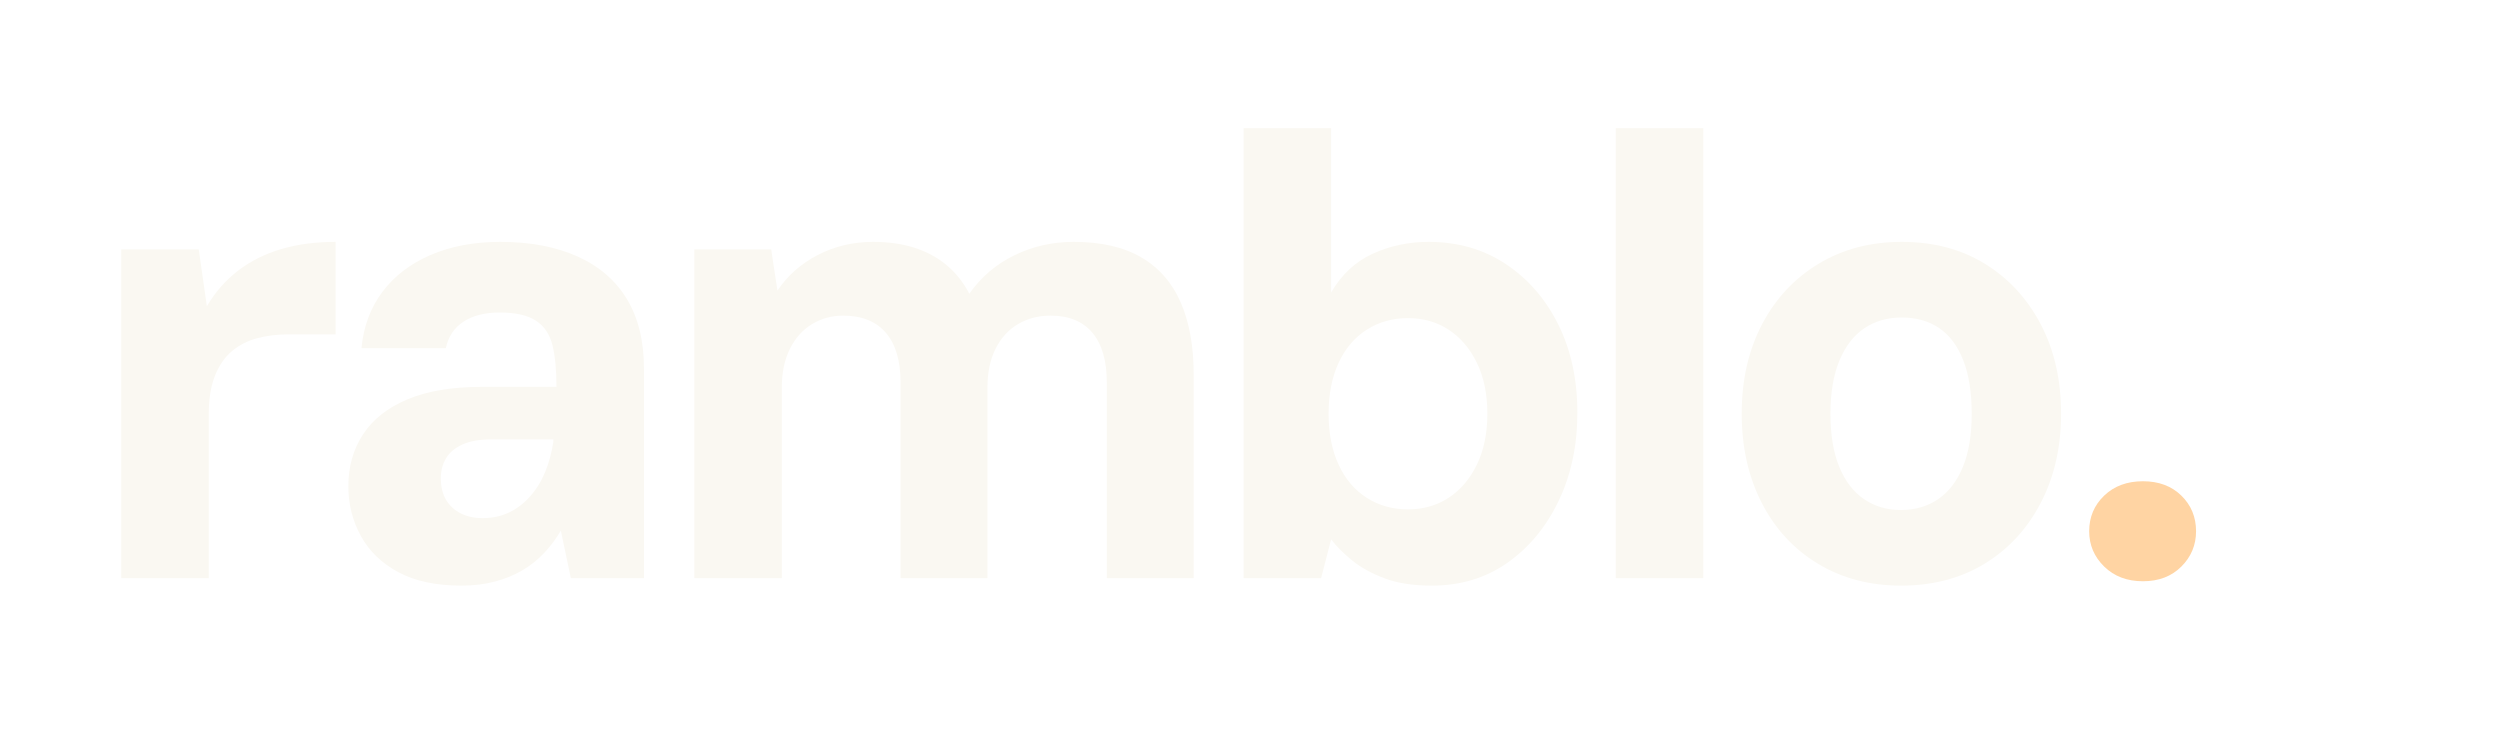
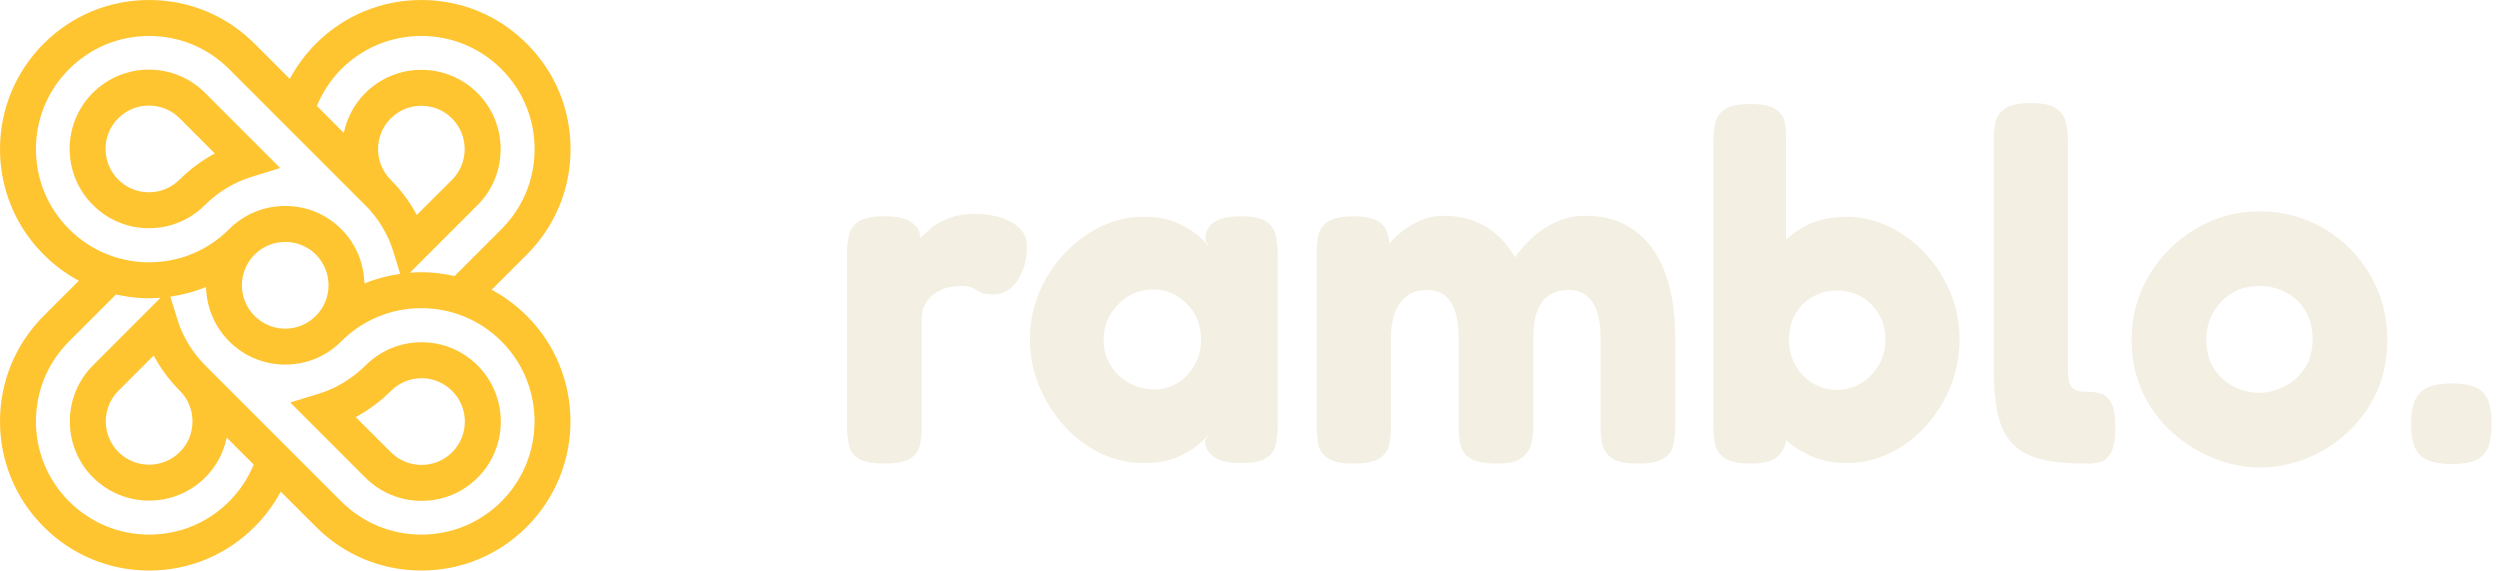
- <svg xmlns="http://www.w3.org/2000/svg" width="320" height="96" viewBox="0 0 320 96" role="img" aria-label="ramblo.">
-   <path d="M69 0L69 526L193 526L206 435L206 435Q226 469 256 492Q286 515 325 526.5Q364 538 412 538L412 390L336 390Q310 390 287 384Q264 378 246.5 363.5Q229 349 219 324Q209 299 209 262L209 0Z" fill="#faf8f2" transform="translate(10 74) scale(0.08 -0.08)" />
-   <path d="M237 -12Q176 -12 136 9.5Q96 31 76 67.5Q56 104 56 147Q56 194 79.5 230Q103 266 150.5 286Q198 306 269 306L389 306Q389 347 382.5 373Q376 399 356 412Q336 425 298 425Q263 425 240.5 410.5Q218 396 212 368L77 368Q82 420 110.5 458Q139 496 187.5 517Q236 538 299 538Q371 538 423 514.5Q475 491 502 446Q529 401 529 335L529 0L412 0L396 76L396 76Q385 57 369.5 40.5Q354 24 334.5 12.5Q315 1 290.5 -5.5Q266 -12 237 -12ZM271 96Q294 96 313 105Q332 114 347 131Q362 148 371 170Q380 192 384 218L384 222L285 222Q257 222 239 214Q221 206 212.5 192Q204 178 204 160Q204 139 212.5 125Q221 111 236 103.5Q251 96 271 96Z" fill="#faf8f2" transform="translate(40.10754 74) scale(0.08 -0.08)" />
-   <path d="M69 0L69 526L192 526L202 460L202 460Q226 496 266.5 517Q307 538 355 538Q392 538 421.5 528.5Q451 519 473 500.5Q495 482 509 455L509 455Q537 495 581 516.5Q625 538 676 538Q742 538 784.5 513Q827 488 847.5 440.5Q868 393 868 326L868 0L729 0L729 313Q729 365 706 392.5Q683 420 639 420Q610 420 587 406.5Q564 393 551 367Q538 341 538 305L538 0L399 0L399 313Q399 365 375.5 392.5Q352 420 307 420Q280 420 257.5 406.5Q235 393 222 367Q209 341 209 305L209 0Z" fill="#faf8f2" transform="translate(83.35254 74) scale(0.08 -0.08)" />
-   <path d="M370 -12Q326 -12 295 -0.5Q264 11 243 28Q222 45 209 62L209 62L193 0L69 0L69 720L209 720L209 457Q234 500 275.5 519Q317 538 365 538Q435 538 488.5 502.5Q542 467 572.5 405.72Q603 344.44 603 264.72Q603 186 573 123.5Q543 61 491 24.5Q439.01 -12 370 -12ZM332 110Q368.62 110 397.06 128.56Q425.5 147.12 442.25 181.59Q459 216.06 459 263.03Q459 310 442.25 344.45Q425.5 378.9 397.06 397.45Q368.62 416 332 416Q295 416 266 397.5Q237 379 221 344.5Q205 310.01 205 263Q205 216 221 181.5Q237 147 266 128.5Q295 110 332 110Z" fill="#faf8f2" transform="translate(153.6614 74) scale(0.08 -0.08)" />
-   <path d="M69 0L69 720L209 720L209 0Z" fill="#faf8f2" transform="translate(201.2991 74) scale(0.08 -0.08)" />
-   <path d="M307.97 -12Q233 -12 175 23Q117 58 85 120.5Q53 183 53 263.02Q53 344 85.5 406Q118 468 176.02 503Q234.04 538 309.01 538Q385 538 442 503Q499 468 531.5 406Q564 344 564 263.02Q564 183 531.5 120.5Q499 58 441.49 23Q383.97 -12 307.97 -12ZM307.63 109Q342 109 367.5 126.5Q393 144 407 178.23Q421 212.45 421 262.85Q421 314 407.5 348.5Q394 383 369 400Q344 417 309.12 417Q275 417 249.5 400Q224 383 209.5 348.5Q195 314 195 262.85Q195 212.45 209 178.23Q223 144 248.5 126.5Q274 109 307.63 109Z" fill="#faf8f2" transform="translate(218.6986 74) scale(0.08 -0.08)" />
-   <path d="M138 -5Q100 -5 76 18.5Q52 42 52 75Q52 109 76 132Q100 155 138 155Q176 155 199.5 132Q223 109 223 75Q223 42 199.5 18.5Q176 -5 138 -5Z" fill="#ffd4a3" transform="translate(263.2549 74) scale(0.08 -0.08)" />
+ <svg xmlns="http://www.w3.org/2000/svg" viewBox="0 0 2629 600" width="2629" height="600" role="img" aria-label="Ramblo">
+   <path d="M517.008 304.674L553.976 267.718C583.657 238.158 600 198.736 600 156.803C600 114.916 583.657 75.517 553.976 45.934C524.394 16.257 485.003 -0 443.111 -0C401.266 -0 361.856 16.257 332.175 45.934C321.309 56.911 312.043 69.354 304.756 82.983L267.716 45.934C238.063 16.257 198.725 -0 156.789 -0C114.925 -0 75.497 16.257 45.925 45.934C16.352 75.517 0 114.916 0 156.803C0 198.736 16.352 238.158 45.925 267.718C56.981 278.765 69.473 288.045 82.89 295.232L45.925 332.188C16.352 361.749 0 401.17 0 443.127C0 485.084 16.352 524.389 45.925 553.95C75.497 583.65 114.925 599.977 156.789 599.977C198.725 599.977 238.144 583.65 267.716 553.95C278.71 543.112 287.939 530.552 295.216 517.017L332.175 553.95C361.856 583.65 401.266 599.977 443.111 599.977C485.003 599.977 524.394 583.65 554.048 553.95C615.19 492.829 615.19 393.333 554.048 332.188C542.9 321.118 530.427 311.861 517.008 304.674ZM358.902 72.68C381.425 50.19 411.36 37.817 443.111 37.817C474.872 37.817 504.835 50.19 527.329 72.68C549.815 95.17 562.179 125.033 562.179 156.803C562.179 188.642 549.815 218.505 527.329 240.972L477.998 290.301C466.65 287.789 455.012 286.231 443.111 286.231C439.05 286.231 434.98 286.557 431.029 286.789L502.09 215.784C517.873 200.062 526.467 179.083 526.467 156.803C526.467 134.592 517.873 113.613 502.09 97.798C486.301 82.146 465.415 73.424 443.111 73.424C420.816 73.424 399.94 82.146 384.141 97.798C372.238 109.706 364.798 124.381 361.565 139.778L333.228 111.404C339.18 97.054 347.864 83.727 358.902 72.68ZM410.888 189.107C393.126 171.246 393.126 142.336 410.888 124.544C419.491 115.939 430.938 111.264 443.111 111.264C455.321 111.264 466.741 115.939 475.344 124.544C483.949 133.15 488.645 144.685 488.645 156.803C488.645 168.966 483.949 180.409 475.344 189.107L438.297 226.064C431.029 212.551 421.861 199.969 410.888 189.107ZM72.68 240.972C50.185 218.575 37.794 188.642 37.794 156.803C37.794 124.94 50.185 95.077 72.68 72.68C95.165 50.19 125.026 37.817 156.789 37.817C188.631 37.817 218.475 50.19 240.97 72.68L384.076 215.784H384.141C397.859 229.459 408.071 246.484 413.73 264.881L420.816 288.045C407.871 289.813 395.196 293.139 383.195 298.069C382.713 277.393 374.701 256.764 358.902 240.972C343.25 225.203 322.244 216.598 299.94 216.598C277.654 216.598 256.769 225.203 240.97 240.972C218.475 263.462 188.631 275.835 156.789 275.835C125.026 275.835 95.165 263.462 72.68 240.972ZM345.483 299.953C345.483 311.582 341.05 323.304 332.175 332.188C323.579 340.794 312.115 345.631 299.94 345.631C287.748 345.631 276.319 340.794 267.716 332.188C249.954 314.396 249.954 285.487 267.716 267.718C276.319 259.136 287.748 254.415 299.94 254.415C312.115 254.415 323.579 259.136 332.175 267.718C341.05 276.602 345.483 288.301 345.483 299.953ZM240.97 527.32C218.475 549.786 188.631 562.183 156.789 562.183C125.026 562.183 95.165 549.717 72.68 527.32C50.185 504.829 37.794 474.967 37.794 443.127C37.794 411.264 50.185 381.425 72.68 358.935L121.902 309.698C133.266 312.233 144.969 313.675 156.789 313.675C160.85 313.675 164.92 313.373 168.871 313.07L97.826 384.146C65.293 416.66 65.293 469.594 97.826 502.108C113.597 517.761 134.566 526.459 156.789 526.459C179.084 526.459 200.05 517.761 215.849 502.108C227.469 490.48 235.128 476.013 238.416 460.221L266.781 488.573C260.83 502.946 252.108 516.156 240.97 527.32ZM189.094 410.915C197.706 419.497 202.404 430.917 202.404 443.127C202.404 455.337 197.706 466.757 189.094 475.316C180.481 483.944 168.981 488.665 156.789 488.665C144.695 488.665 133.157 483.944 124.554 475.316C106.794 457.57 106.794 428.684 124.554 410.915L161.585 373.843C168.871 387.471 178.137 399.938 189.094 410.915ZM527.329 527.32C504.835 549.786 474.872 562.183 443.111 562.183C411.36 562.183 381.425 549.786 358.902 527.32L215.731 384.146C202.041 370.447 191.829 353.469 186.242 335.002L179.156 311.954C192.138 310.07 204.693 306.744 216.677 301.837C217.175 322.56 225.199 343.143 240.97 358.935C256.769 374.703 277.729 383.401 299.94 383.401C322.244 383.401 343.25 374.703 358.902 358.935C381.425 336.421 411.36 324.071 443.111 324.071C474.872 324.071 504.835 336.421 527.329 358.935C573.717 405.31 573.717 480.828 527.329 527.32Z" fill="#FFC531" />
+   <path d="M443.279 359.907C420.984 359.907 400.108 368.606 384.309 384.374C370.518 398.073 353.593 408.376 335.285 414.051L305.215 423.214L384.309 502.337C400.108 518.082 420.984 526.688 443.279 526.688C465.583 526.688 486.468 518.082 502.258 502.337C534.775 469.823 534.775 416.888 502.258 384.374C486.468 368.606 465.583 359.907 443.279 359.907ZM475.512 475.544C466.909 484.173 455.489 488.894 443.279 488.894C431.106 488.894 419.659 484.173 411.056 475.544L374.006 438.634C387.624 431.331 400.108 422.075 411.056 411.144C419.659 402.538 431.106 397.724 443.279 397.724C455.489 397.724 466.909 402.538 475.512 411.144C493.264 428.913 493.264 457.798 475.512 475.544Z" fill="#FFC531" />
+   <path d="M215.527 215.564C229.328 201.819 246.352 191.516 264.577 185.98L294.63 176.677L215.527 97.578C199.846 81.926 178.88 73.204 156.585 73.204C134.362 73.204 113.393 81.926 97.622 97.578C81.942 113.393 73.23 134.279 73.23 156.583C73.23 178.864 81.942 199.842 97.713 215.564C113.393 231.309 134.362 240.008 156.585 240.008C178.88 240.008 199.846 231.309 215.527 215.564ZM111.014 156.583C111.014 144.396 115.765 132.93 124.35 124.324C132.953 115.719 144.491 111.044 156.585 111.044C168.776 111.044 180.277 115.719 188.89 124.324L225.858 161.397C212.319 168.653 199.846 177.933 188.89 188.794C180.205 197.493 168.776 202.214 156.585 202.214C144.491 202.214 133.062 197.493 124.35 188.888C115.765 180.282 111.014 168.746 111.014 156.583Z" fill="#FFC531" />
+   <g fill="#F4EFE3">
+     <path d="M116 -9Q79 -9 63.5 1.5Q48 12 44.5 30Q41 48 41 67L41 416Q41 436 45 453Q49 470 64.5 480.5Q80 491 117 491Q152 491 167.5 481.5Q183 472 187 460Q189 453 190 447Q199 457 213 469Q228 480 249.5 488Q271 496 299 496Q310 496 323.5 494.5Q337 493 351.5 488.5Q366 484 378 476.5Q390 469 397.5 458Q405 447 405 431Q405 390 386 361.5Q367 333 338 333Q321 333 314 336Q307 339 302.5 342Q298 345 292 347.5Q286 350 270 350Q255 350 241.5 346Q228 342 216.5 333.5Q205 325 198.5 312.5Q192 300 192 285L192 65Q192 46 188.5 28.5Q185 11 169 1Q153 -9 116 -9Z" transform="translate(869.36 482.78) scale(0.52 -0.52)" />
+     <path d="M449 -8Q412 -8 394.5 5Q377 18 377 37L387 54Q381 44 364 29.5Q347 15 320 3.5Q293 -8 253 -8Q207 -8 165.5 12Q124 32 92 67.5Q60 103 41.5 148Q23 193 23 243Q23 292 41.5 336.5Q60 381 92.5 415.5Q125 450 166 470Q207 490 253 490Q290 490 316 479.5Q342 469 359.5 455Q377 441 386 428L378 442Q377 466 394.5 478.5Q412 491 450 491Q486 491 501.5 480Q517 469 520.5 451Q524 433 524 413L524 68Q524 49 520.5 31Q517 13 501.5 2.5Q486 -8 449 -8ZM275 141Q301 141 322.5 154.5Q344 168 356.5 191Q369 214 369 242Q369 271 356 293.5Q343 316 321 329.5Q299 343 273 343Q244 343 221.5 329Q199 315 185.5 292Q172 269 172 240Q172 213 185.5 190.5Q199 168 222.5 154.5Q246 141 275 141Z" transform="translate(1071.12 482.78) scale(0.52 -0.52)" />
+     <path d="M114 -9Q78 -9 62 2Q46 13 43 30Q40 47 40 67L40 417Q40 437 43.5 453.5Q47 470 63 480.5Q79 491 116 491Q153 491 170 477Q185 464 187 436Q197 448 212 460Q228 473 249.5 482.5Q271 492 296 492Q329 492 355.5 482.5Q382 473 403.5 454.5Q425 436 441 408Q455 428 475 447Q495 466 522.5 479Q550 492 584 492Q642 492 682.5 462.5Q723 433 744 378Q765 323 765 245L765 66Q765 47 761.5 29.5Q758 12 742 1.5Q726 -9 689 -9Q652 -9 636.5 2Q621 13 617.5 30.5Q614 48 614 67L614 246Q614 277 607 298Q600 319 585.5 330.5Q571 342 549 342Q526 342 510 331.5Q494 321 486 299.5Q478 278 478 245L478 66Q478 46 473 28.5Q468 11 451.5 0.5Q435 -10 399 -9Q363 -8 348 3Q333 14 330 31.5Q327 49 327 67L327 246Q327 277 320 298.5Q313 320 299 331Q285 342 262 342Q237 342 221 329Q205 316 197.5 294.5Q190 273 190 246L190 66Q190 46 186.5 29Q183 12 167 1.5Q151 -9 114 -9Z" transform="translate(1363.88 482.78) scale(0.52 -0.52)" />
+     <path d="M309 -8Q260 -8 223 13Q202 23 186 39L186 36Q181 13 165 2Q149 -9 114 -9Q78 -9 62 2Q46 13 42.5 30.5Q39 48 39 67L39 642Q39 663 43 680Q47 697 62.5 707.5Q78 718 115 718Q151 718 166 707Q181 696 184 678.5Q187 661 186 642L186 444Q203 459 224 471Q260 490 309 490Q353 490 394.5 470Q436 450 468 415.5Q500 381 518.5 336.5Q537 292 537 243Q537 192 518.5 146.5Q500 101 468 66Q436 31 395 11.5Q354 -8 309 -8ZM288 140Q316 140 338 153.5Q360 167 373.5 190Q387 213 387 241Q387 270 374 292.5Q361 315 339 328Q317 341 289 341Q262 341 239.5 328Q217 315 204.5 292.5Q192 270 192 241Q192 213 205 190Q218 167 240 153.5Q262 140 288 140Z" transform="translate(1781.44 482.78) scale(0.52 -0.52)" />
+     <path d="M233 -9Q192 -9 160.5 -4.5Q129 0 106.5 12Q84 24 70 45Q56 66 49.5 99.5Q43 133 43 182L43 644Q43 664 46.5 681Q50 698 66 709Q82 720 118 720Q154 720 169.5 709Q185 698 189 681Q193 664 193 644L193 189Q193 173 194.5 162.5Q196 152 200.5 146Q205 140 213 138Q221 136 234 136Q246 136 258.5 133Q271 130 280 115Q289 100 289 65Q289 29 280 13Q271 -3 258.5 -6Q246 -9 233 -9Z" transform="translate(2074.20 482.78) scale(0.52 -0.52)" />
+     <path d="M281 -17Q234 -17 187.5 1.5Q141 20 103 54Q65 88 43 135.5Q21 183 21 241Q21 295 41 341.5Q61 388 97 424Q133 460 179.5 480.5Q226 501 279 501Q351 501 409.5 466.5Q468 432 503 373Q538 314 538 242Q538 181 515.5 133.5Q493 86 455.5 52Q418 18 372.5 0.5Q327 -17 281 -17ZM279 134Q303 134 328 146Q353 158 370 182Q387 206 387 243Q387 275 373 299Q359 323 334.5 336.5Q310 350 278 350Q248 350 224.5 336Q201 322 186.5 297.5Q172 273 172 242Q172 206 188.5 181.5Q205 157 230 145.5Q255 134 279 134Z" transform="translate(2230.72 482.78) scale(0.52 -0.52)" />
+     <path d="M109 -10Q63 -10 45 8Q27 26 27 70Q27 101 35 119Q43 137 61 145Q79 153 109 153Q155 153 172.5 135Q190 117 190 71Q190 41 182.5 23Q175 5 157 -2.5Q139 -10 109 -10Z" transform="translate(2521.40 482.78) scale(0.52 -0.52)" />
+   </g>
</svg>
